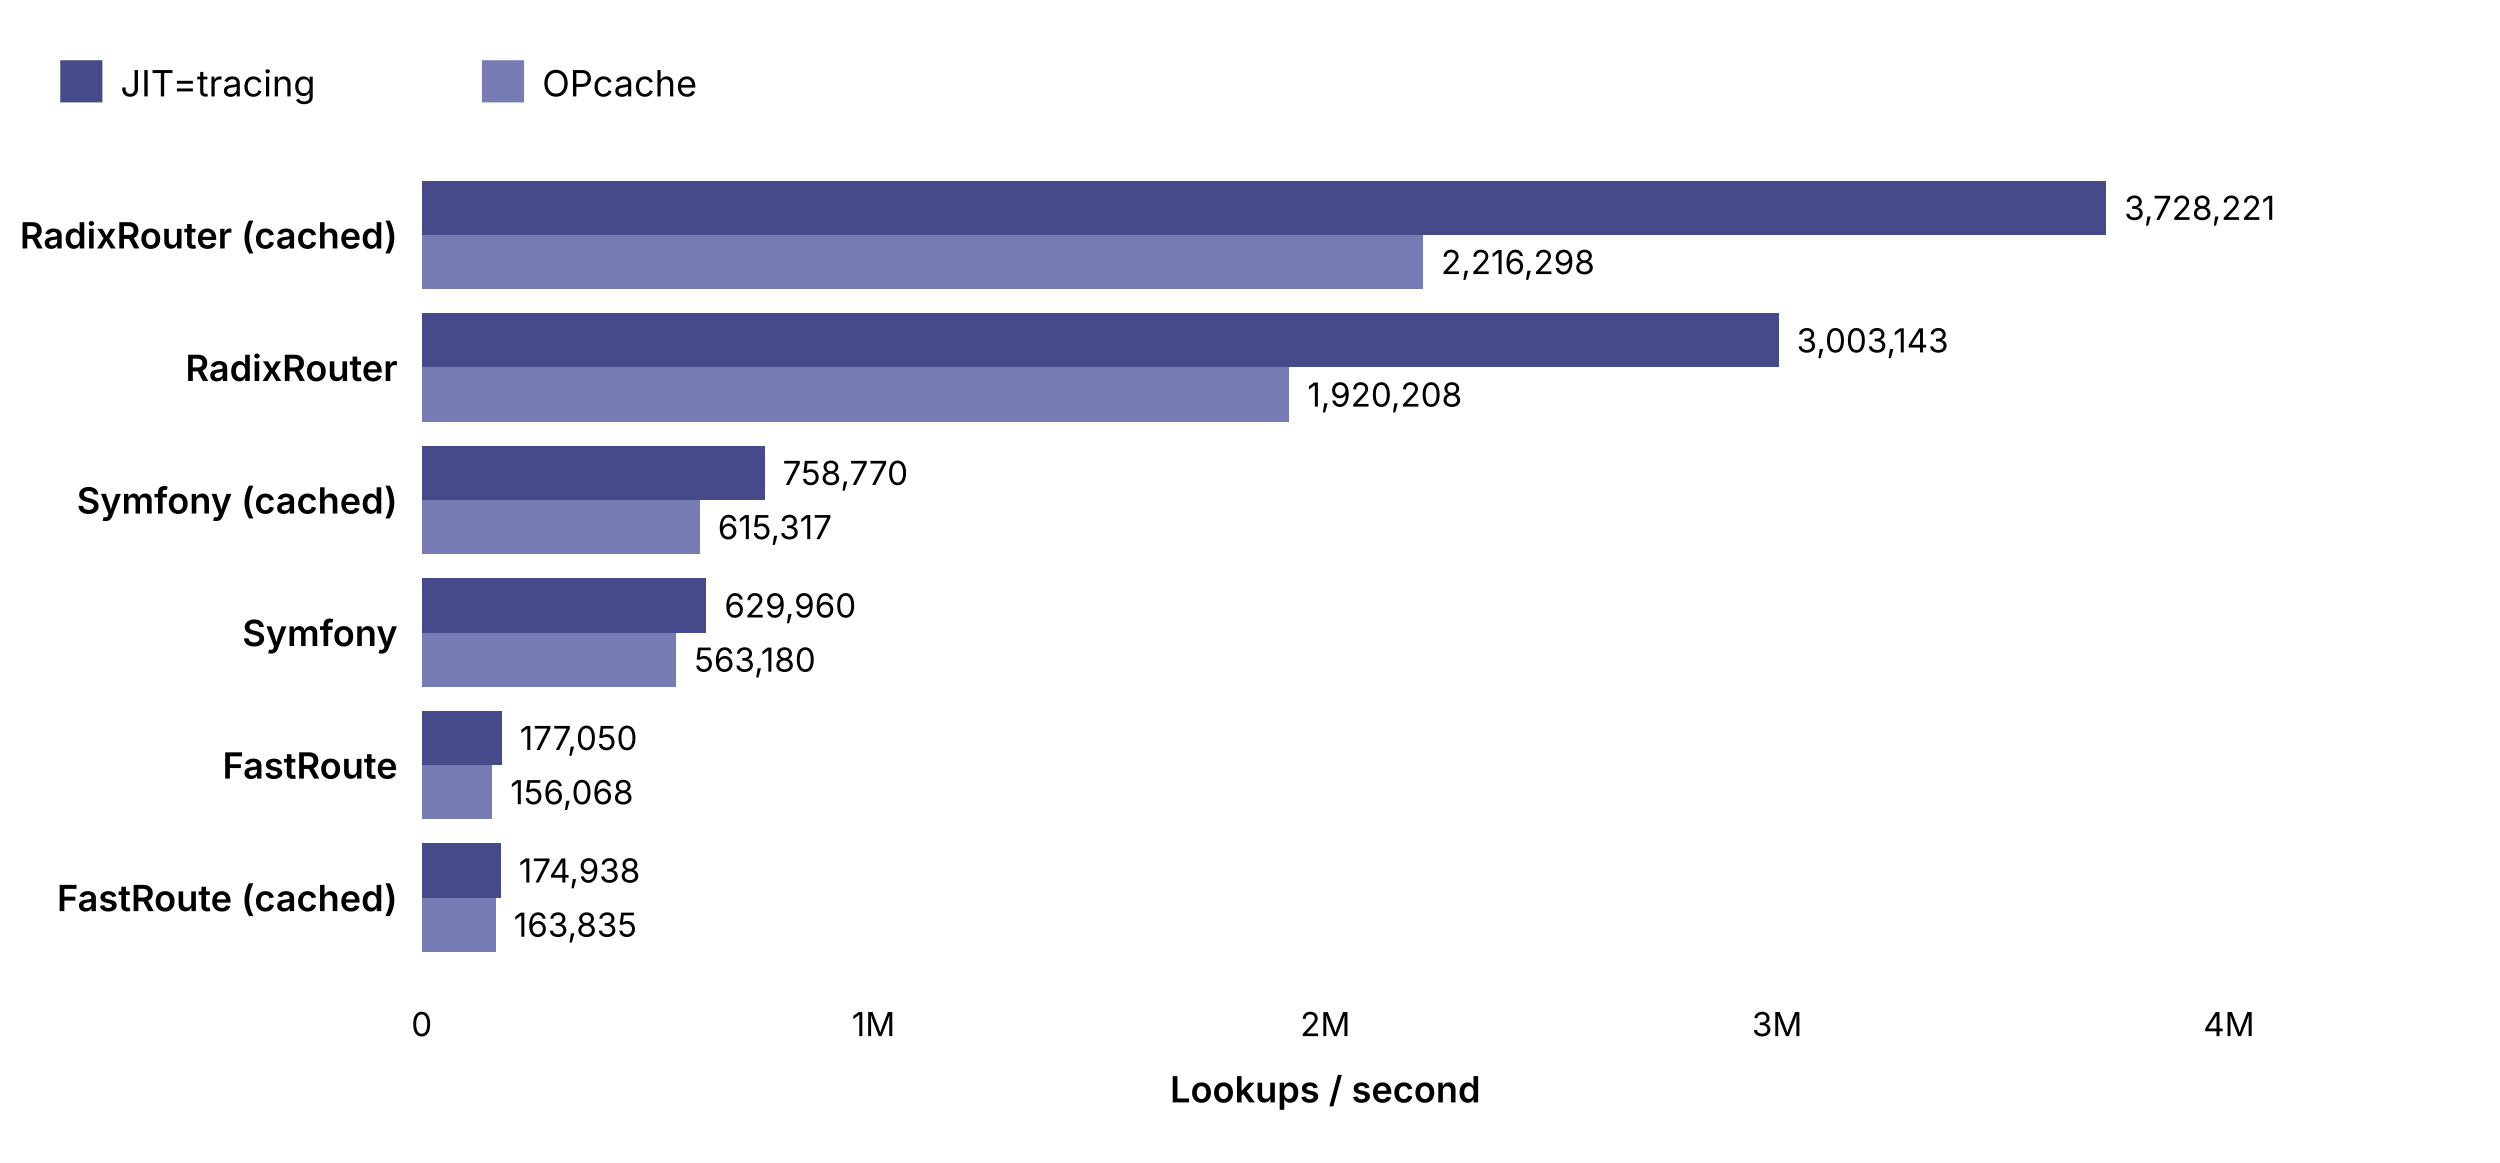
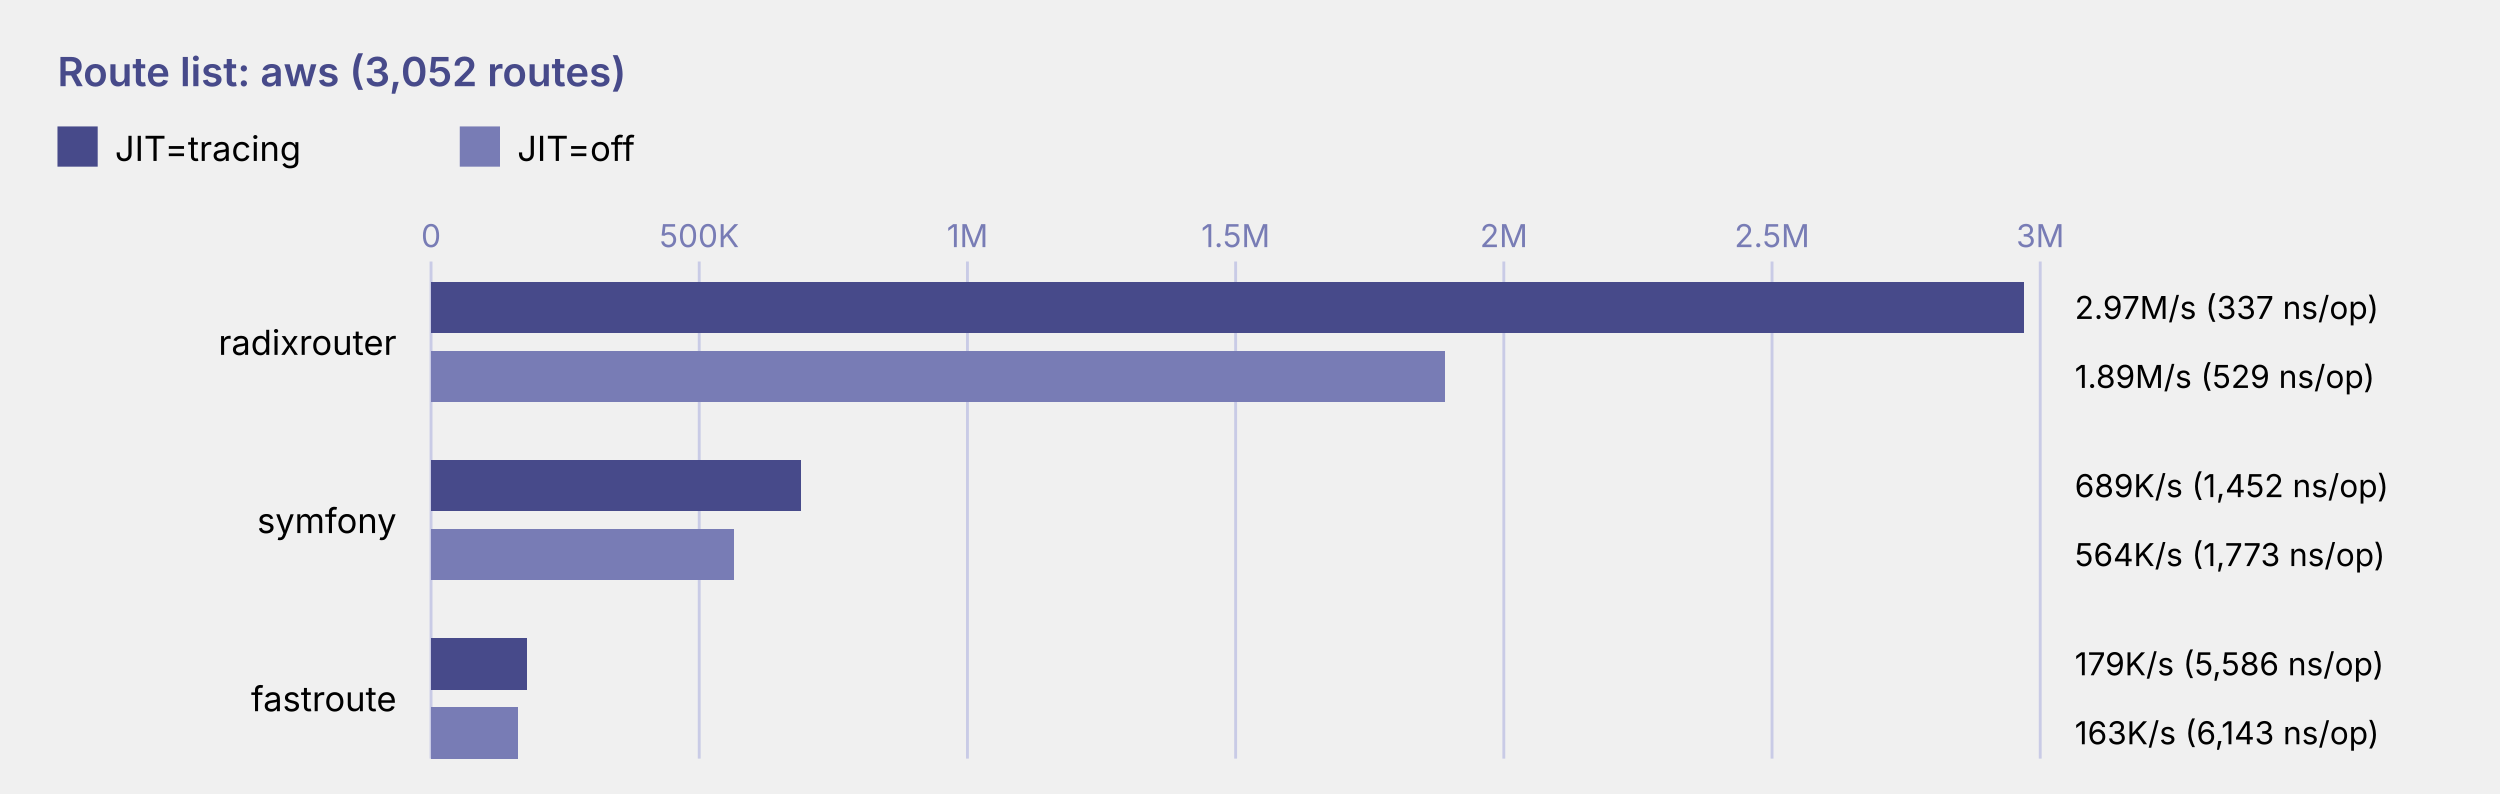
- <svg xmlns="http://www.w3.org/2000/svg" viewBox="0 0 830 386" font-family="system-ui, -apple-system, 'Segoe UI', sans-serif">
-   <style>.bg{fill:#FFFFFF}.fg{fill:#000000}.bar{shape-rendering:crispEdges}@media(prefers-color-scheme:dark){.bg{fill:#1E1E1E}.fg{fill:#E6E6E6}}</style>
-   <rect class="bg" width="830" height="386" />
-   <rect x="20" y="20" width="14" height="14" fill="#474A8A" />
-   <text class="fg" x="40" y="32" font-size="12">JIT=tracing</text>
-   <rect x="160" y="20" width="14" height="14" fill="#787CB5" />
-   <text class="fg" x="180" y="32" font-size="12">OPcache</text>
-   <text class="fg" x="140.00" y="344" text-anchor="middle" font-size="11">0</text>
-   <text class="fg" x="290.00" y="344" text-anchor="middle" font-size="11">1M</text>
-   <text class="fg" x="440.00" y="344" text-anchor="middle" font-size="11">2M</text>
-   <text class="fg" x="590.00" y="344" text-anchor="middle" font-size="11">3M</text>
-   <text class="fg" x="740.00" y="344" text-anchor="middle" font-size="11">4M</text>
-   <text class="fg" x="440.00" y="366" text-anchor="middle" font-size="12" font-weight="600">Lookups / second</text>
-   <text class="fg" x="132" y="82.5" text-anchor="end" font-size="12" font-weight="600">RadixRouter (cached)</text>
-   <rect class="bar" x="140" y="60.0" width="559.23" height="18" fill="#474A8A" />
-   <text class="fg" x="705.23" y="73.0" font-size="11">3,728,221</text>
-   <rect class="bar" x="140" y="78.0" width="332.44" height="18" fill="#787CB5" />
-   <text class="fg" x="478.44" y="91.0" font-size="11">2,216,298</text>
-   <text class="fg" x="132" y="126.5" text-anchor="end" font-size="12" font-weight="600">RadixRouter</text>
-   <rect class="bar" x="140" y="104.0" width="450.47" height="18" fill="#474A8A" />
-   <text class="fg" x="596.47" y="117.0" font-size="11">3,003,143</text>
-   <rect class="bar" x="140" y="122.0" width="288.03" height="18" fill="#787CB5" />
-   <text class="fg" x="434.03" y="135.0" font-size="11">1,920,208</text>
-   <text class="fg" x="132" y="170.5" text-anchor="end" font-size="12" font-weight="600">Symfony (cached)</text>
-   <rect class="bar" x="140" y="148.0" width="113.82" height="18" fill="#474A8A" />
-   <text class="fg" x="259.82" y="161.0" font-size="11">758,770</text>
-   <rect class="bar" x="140" y="166.0" width="92.30" height="18" fill="#787CB5" />
-   <text class="fg" x="238.30" y="179.0" font-size="11">615,317</text>
-   <text class="fg" x="132" y="214.5" text-anchor="end" font-size="12" font-weight="600">Symfony</text>
-   <rect class="bar" x="140" y="192.0" width="94.49" height="18" fill="#474A8A" />
-   <text class="fg" x="240.49" y="205.0" font-size="11">629,960</text>
-   <rect class="bar" x="140" y="210.0" width="84.48" height="18" fill="#787CB5" />
-   <text class="fg" x="230.48" y="223.0" font-size="11">563,180</text>
-   <text class="fg" x="132" y="258.5" text-anchor="end" font-size="12" font-weight="600">FastRoute</text>
-   <rect class="bar" x="140" y="236.0" width="26.56" height="18" fill="#474A8A" />
-   <text class="fg" x="172.56" y="249.0" font-size="11">177,050</text>
-   <rect class="bar" x="140" y="254.0" width="23.41" height="18" fill="#787CB5" />
-   <text class="fg" x="169.41" y="267.0" font-size="11">156,068</text>
-   <text class="fg" x="132" y="302.5" text-anchor="end" font-size="12" font-weight="600">FastRoute (cached)</text>
-   <rect class="bar" x="140" y="280.0" width="26.24" height="18" fill="#474A8A" />
-   <text class="fg" x="172.24" y="293.0" font-size="11">174,938</text>
-   <rect class="bar" x="140" y="298.0" width="24.58" height="18" fill="#787CB5" />
-   <text class="fg" x="170.58" y="311.0" font-size="11">163,835</text>
+ <svg xmlns="http://www.w3.org/2000/svg" viewBox="0 0 870 276" font-family="system-ui, -apple-system, 'Segoe UI', sans-serif">
+   <style>.fg{fill:#000000}.accent{fill:#474A8A}.bar{shape-rendering:crispEdges}.div{stroke:#C9CBE6;stroke-width:1}.tick{fill:#787CB5}@media(prefers-color-scheme:dark){.fg{fill:#E6E6E6}.accent{fill:#B0B3D6}.tick{fill:#B0B3D6}}</style>
+   <text class="accent" x="20" y="30" font-size="14" font-weight="600">Route list: aws (3,052 routes)</text>
+   <rect x="20" y="44" width="14" height="14" fill="#474A8A" />
+   <text class="fg" x="40" y="56" font-size="12">JIT=tracing</text>
+   <rect x="160" y="44" width="14" height="14" fill="#787CB5" />
+   <text class="fg" x="180" y="56" font-size="12">JIT=off</text>
+   <text class="tick" x="150.00" y="86.0" text-anchor="middle" font-size="11">0</text>
+   <line class="div" x1="243.33" y1="91.0" x2="243.33" y2="264.0" />
+   <text class="tick" x="243.33" y="86.0" text-anchor="middle" font-size="11">500K</text>
+   <line class="div" x1="336.67" y1="91.0" x2="336.67" y2="264.0" />
+   <text class="tick" x="336.67" y="86.0" text-anchor="middle" font-size="11">1M</text>
+   <line class="div" x1="430.00" y1="91.0" x2="430.00" y2="264.0" />
+   <text class="tick" x="430.00" y="86.0" text-anchor="middle" font-size="11">1.5M</text>
+   <line class="div" x1="523.33" y1="91.0" x2="523.33" y2="264.0" />
+   <text class="tick" x="523.33" y="86.0" text-anchor="middle" font-size="11">2M</text>
+   <line class="div" x1="616.67" y1="91.0" x2="616.67" y2="264.0" />
+   <text class="tick" x="616.67" y="86.0" text-anchor="middle" font-size="11">2.5M</text>
+   <line class="div" x1="710.00" y1="91.0" x2="710.00" y2="264.0" />
+   <text class="tick" x="710.00" y="86.0" text-anchor="middle" font-size="11">3M</text>
+   <line class="div" x1="150" y1="91.0" x2="150" y2="264.0" />
+   <text class="fg" x="138" y="123.5" text-anchor="end" font-size="12">radixrouter</text>
+   <rect class="bar" x="150" y="98.0" width="554.23" height="18" fill="#474A8A" />
+   <text class="fg" x="722" y="111.0" font-size="11">2.97M/s  (337 ns/op)</text>
+   <rect class="bar" x="150" y="122.0" width="352.97" height="18" fill="#787CB5" />
+   <text class="fg" x="722" y="135.0" font-size="11">1.89M/s  (529 ns/op)</text>
+   <text class="fg" x="138" y="185.5" text-anchor="end" font-size="12">symfony</text>
+   <rect class="bar" x="150" y="160.0" width="128.58" height="18" fill="#474A8A" />
+   <text class="fg" x="722" y="173.0" font-size="11">689K/s  (1,452 ns/op)</text>
+   <rect class="bar" x="150" y="184.0" width="105.28" height="18" fill="#787CB5" />
+   <text class="fg" x="722" y="197.0" font-size="11">564K/s  (1,773 ns/op)</text>
+   <text class="fg" x="138" y="247.5" text-anchor="end" font-size="12">fastroute</text>
+   <rect class="bar" x="150" y="222.0" width="33.42" height="18" fill="#474A8A" />
+   <text class="fg" x="722" y="235.0" font-size="11">179K/s  (5,586 ns/op)</text>
+   <rect class="bar" x="150" y="246.0" width="30.39" height="18" fill="#787CB5" />
+   <text class="fg" x="722" y="259.0" font-size="11">163K/s  (6,143 ns/op)</text>
</svg>
